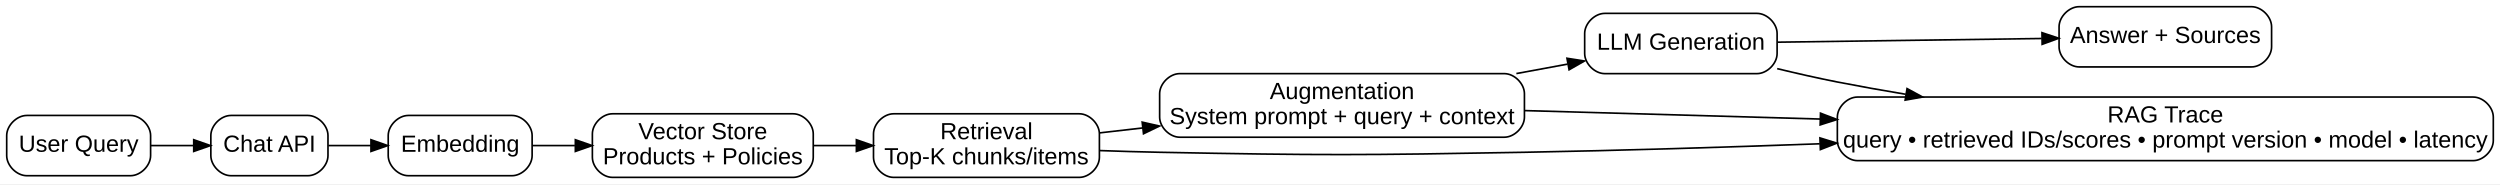
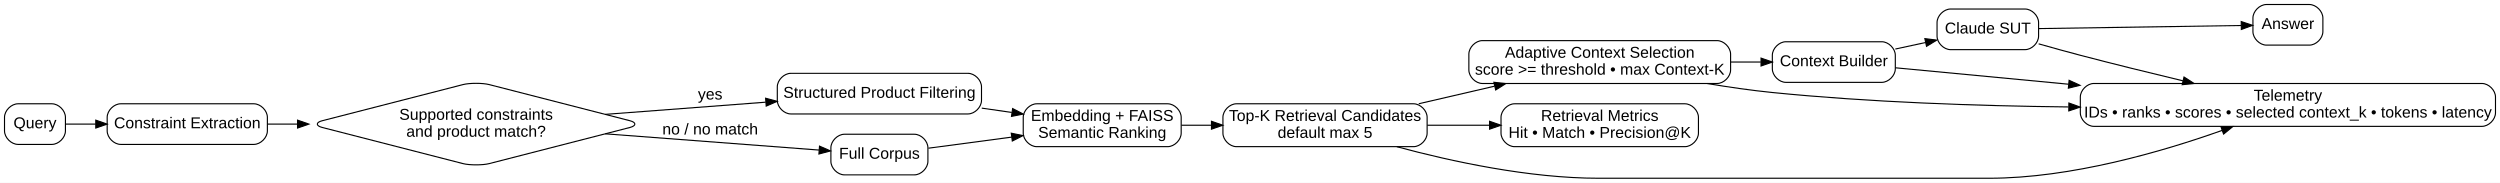
- <svg xmlns="http://www.w3.org/2000/svg" width="1494pt" height="110pt" viewBox="0.00 0.00 1494.00 110.00">
-   <g id="graph0" class="graph" transform="scale(1 1) rotate(0) translate(4 106)">
-     <polygon fill="white" stroke="transparent" points="-4,4 -4,-106 1490,-106 1490,4 -4,4" />
+ <svg xmlns="http://www.w3.org/2000/svg" width="2216pt" height="162pt" viewBox="0.00 0.00 2216.00 162.00">
+   <g id="graph0" class="graph" transform="scale(1 1) rotate(0) translate(4 158)">
+     <polygon fill="white" stroke="transparent" points="-4,4 -4,-158 2212,-158 2212,4 -4,4" />
    <g id="node1" class="node">
-       <path fill="none" stroke="black" d="M74,-37C74,-37 12,-37 12,-37 6,-37 0,-31 0,-25 0,-25 0,-13 0,-13 0,-7 6,-1 12,-1 12,-1 74,-1 74,-1 80,-1 86,-7 86,-13 86,-13 86,-25 86,-25 86,-31 80,-37 74,-37" />
-       <text text-anchor="middle" x="43" y="-15.3" font-family="Arial" font-size="14.00">User Query</text>
+       <path fill="none" stroke="black" d="M42,-66C42,-66 12,-66 12,-66 6,-66 0,-60 0,-54 0,-54 0,-42 0,-42 0,-36 6,-30 12,-30 12,-30 42,-30 42,-30 48,-30 54,-36 54,-42 54,-42 54,-54 54,-54 54,-60 48,-66 42,-66" />
+       <text text-anchor="middle" x="27" y="-44.3" font-family="Arial" font-size="14.00">Query</text>
    </g>
    <g id="node2" class="node">
-       <path fill="none" stroke="black" d="M180,-37C180,-37 134,-37 134,-37 128,-37 122,-31 122,-25 122,-25 122,-13 122,-13 122,-7 128,-1 134,-1 134,-1 180,-1 180,-1 186,-1 192,-7 192,-13 192,-13 192,-25 192,-25 192,-31 186,-37 180,-37" />
-       <text text-anchor="middle" x="157" y="-15.3" font-family="Arial" font-size="14.00">Chat API</text>
+       <path fill="none" stroke="black" d="M221,-66C221,-66 103,-66 103,-66 97,-66 91,-60 91,-54 91,-54 91,-42 91,-42 91,-36 97,-30 103,-30 103,-30 221,-30 221,-30 227,-30 233,-36 233,-42 233,-42 233,-54 233,-54 233,-60 227,-66 221,-66" />
+       <text text-anchor="middle" x="162" y="-44.3" font-family="Arial" font-size="14.00">Constraint Extraction</text>
    </g>
    <g id="edge1" class="edge">
-       <path fill="none" stroke="black" d="M86.02,-19C94.41,-19 103.24,-19 111.7,-19" />
-       <polygon fill="black" stroke="black" points="111.77,-22.5 121.77,-19 111.77,-15.5 111.77,-22.5" />
+       <path fill="none" stroke="black" d="M54.28,-48C62.2,-48 71.34,-48 80.87,-48" />
+       <polygon fill="black" stroke="black" points="80.91,-51.5 90.91,-48 80.91,-44.5 80.91,-51.5" />
    </g>
    <g id="node3" class="node">
-       <path fill="none" stroke="black" d="M302,-37C302,-37 240,-37 240,-37 234,-37 228,-31 228,-25 228,-25 228,-13 228,-13 228,-7 234,-1 240,-1 240,-1 302,-1 302,-1 308,-1 314,-7 314,-13 314,-13 314,-25 314,-25 314,-31 308,-37 302,-37" />
-       <text text-anchor="middle" x="271" y="-15.3" font-family="Arial" font-size="14.00">Embedding</text>
+       <path fill="none" stroke="black" d="M406.38,-83.02C406.38,-83.02 281.62,-50.98 281.62,-50.98 275.81,-49.49 275.81,-46.51 281.62,-45.02 281.62,-45.02 406.38,-12.98 406.38,-12.98 412.19,-11.49 423.81,-11.49 429.62,-12.98 429.62,-12.98 554.38,-45.02 554.38,-45.02 560.19,-46.51 560.19,-49.49 554.38,-50.98 554.38,-50.98 429.62,-83.02 429.62,-83.02 423.81,-84.51 412.19,-84.51 406.38,-83.02" />
+       <text text-anchor="middle" x="418" y="-51.8" font-family="Arial" font-size="14.00">Supported constraints</text>
+       <text text-anchor="middle" x="418" y="-36.8" font-family="Arial" font-size="14.00">and product match?</text>
    </g>
    <g id="edge2" class="edge">
-       <path fill="none" stroke="black" d="M192.21,-19C200.26,-19 209.01,-19 217.65,-19" />
-       <polygon fill="black" stroke="black" points="217.69,-22.5 227.69,-19 217.69,-15.5 217.69,-22.5" />
+       <path fill="none" stroke="black" d="M233.08,-48C241.6,-48 250.55,-48 259.72,-48" />
+       <polygon fill="black" stroke="black" points="259.75,-51.5 269.75,-48 259.75,-44.5 259.75,-51.5" />
    </g>
    <g id="node4" class="node">
-       <path fill="none" stroke="black" d="M470,-38C470,-38 362,-38 362,-38 356,-38 350,-32 350,-26 350,-26 350,-12 350,-12 350,-6 356,0 362,0 362,0 470,0 470,0 476,0 482,-6 482,-12 482,-12 482,-26 482,-26 482,-32 476,-38 470,-38" />
-       <text text-anchor="middle" x="416" y="-22.8" font-family="Arial" font-size="14.00">Vector Store</text>
-       <text text-anchor="middle" x="416" y="-7.8" font-family="Arial" font-size="14.00">Products + Policies</text>
+       <path fill="none" stroke="black" d="M854,-93C854,-93 697,-93 697,-93 691,-93 685,-87 685,-81 685,-81 685,-69 685,-69 685,-63 691,-57 697,-57 697,-57 854,-57 854,-57 860,-57 866,-63 866,-69 866,-69 866,-81 866,-81 866,-87 860,-93 854,-93" />
+       <text text-anchor="middle" x="775.5" y="-71.3" font-family="Arial" font-size="14.00">Structured Product Filtering</text>
    </g>
    <g id="edge3" class="edge">
-       <path fill="none" stroke="black" d="M314.13,-19C322.18,-19 330.84,-19 339.57,-19" />
-       <polygon fill="black" stroke="black" points="339.83,-22.5 349.83,-19 339.83,-15.5 339.83,-22.5" />
+       <path fill="none" stroke="black" d="M532.46,-56.62C578.18,-60.09 630.45,-64.06 674.69,-67.42" />
+       <polygon fill="black" stroke="black" points="674.64,-70.93 684.87,-68.19 675.17,-63.95 674.64,-70.93" />
+       <text text-anchor="middle" x="625.5" y="-69.8" font-family="Arial" font-size="14.00">yes</text>
    </g>
    <g id="node5" class="node">
-       <path fill="none" stroke="black" d="M641,-38C641,-38 530,-38 530,-38 524,-38 518,-32 518,-26 518,-26 518,-12 518,-12 518,-6 524,0 530,0 530,0 641,0 641,0 647,0 653,-6 653,-12 653,-12 653,-26 653,-26 653,-32 647,-38 641,-38" />
-       <text text-anchor="middle" x="585.5" y="-22.8" font-family="Arial" font-size="14.00">Retrieval</text>
-       <text text-anchor="middle" x="585.5" y="-7.8" font-family="Arial" font-size="14.00">Top-K chunks/items</text>
+       <path fill="none" stroke="black" d="M806.5,-39C806.5,-39 744.5,-39 744.5,-39 738.5,-39 732.5,-33 732.5,-27 732.5,-27 732.5,-15 732.5,-15 732.5,-9 738.5,-3 744.5,-3 744.5,-3 806.5,-3 806.5,-3 812.5,-3 818.5,-9 818.5,-15 818.5,-15 818.5,-27 818.5,-27 818.5,-33 812.5,-39 806.5,-39" />
+       <text text-anchor="middle" x="775.5" y="-17.3" font-family="Arial" font-size="14.00">Full Corpus</text>
    </g>
    <g id="edge4" class="edge">
-       <path fill="none" stroke="black" d="M482.24,-19C490.53,-19 499.08,-19 507.54,-19" />
-       <polygon fill="black" stroke="black" points="507.78,-22.5 517.78,-19 507.78,-15.5 507.78,-22.5" />
+       <path fill="none" stroke="black" d="M532.46,-39.38C596.01,-34.56 672.24,-28.77 721.94,-24.99" />
+       <polygon fill="black" stroke="black" points="722.42,-28.47 732.13,-24.22 721.89,-21.49 722.42,-28.47" />
+       <text text-anchor="middle" x="625.5" y="-38.8" font-family="Arial" font-size="14.00">no / no match</text>
    </g>
    <g id="node6" class="node">
-       <path fill="none" stroke="black" d="M895,-62C895,-62 701,-62 701,-62 695,-62 689,-56 689,-50 689,-50 689,-36 689,-36 689,-30 695,-24 701,-24 701,-24 895,-24 895,-24 901,-24 907,-30 907,-36 907,-36 907,-50 907,-50 907,-56 901,-62 895,-62" />
-       <text text-anchor="middle" x="798" y="-46.8" font-family="Arial" font-size="14.00">Augmentation</text>
-       <text text-anchor="middle" x="798" y="-31.8" font-family="Arial" font-size="14.00">System prompt + query + context</text>
+       <path fill="none" stroke="black" d="M1031,-66C1031,-66 915,-66 915,-66 909,-66 903,-60 903,-54 903,-54 903,-40 903,-40 903,-34 909,-28 915,-28 915,-28 1031,-28 1031,-28 1037,-28 1043,-34 1043,-40 1043,-40 1043,-54 1043,-54 1043,-60 1037,-66 1031,-66" />
+       <text text-anchor="middle" x="973" y="-50.8" font-family="Arial" font-size="14.00">Embedding + FAISS</text>
+       <text text-anchor="middle" x="973" y="-35.8" font-family="Arial" font-size="14.00">Semantic Ranking</text>
    </g>
    <g id="edge5" class="edge">
-       <path fill="none" stroke="black" d="M653.1,-26.59C661.42,-27.54 670.1,-28.53 678.91,-29.54" />
-       <polygon fill="black" stroke="black" points="678.57,-33.02 688.9,-30.67 679.36,-26.06 678.57,-33.02" />
+       <path fill="none" stroke="black" d="M866.24,-62.15C875.11,-60.88 884.08,-59.59 892.83,-58.34" />
+       <polygon fill="black" stroke="black" points="893.6,-61.77 903,-56.88 892.6,-54.84 893.6,-61.77" />
+     </g>
+     <g id="edge6" class="edge">
+       <path fill="none" stroke="black" d="M818.92,-26.64C840.53,-29.52 867.53,-33.11 892.8,-36.47" />
+       <polygon fill="black" stroke="black" points="892.39,-39.94 902.76,-37.79 893.31,-33 892.39,-39.94" />
+     </g>
+     <g id="node7" class="node">
+       <path fill="none" stroke="black" d="M1249,-66C1249,-66 1092,-66 1092,-66 1086,-66 1080,-60 1080,-54 1080,-54 1080,-40 1080,-40 1080,-34 1086,-28 1092,-28 1092,-28 1249,-28 1249,-28 1255,-28 1261,-34 1261,-40 1261,-40 1261,-54 1261,-54 1261,-60 1255,-66 1249,-66" />
+       <text text-anchor="middle" x="1170.5" y="-50.8" font-family="Arial" font-size="14.00">Top-K Retrieval Candidates</text>
+       <text text-anchor="middle" x="1170.5" y="-35.8" font-family="Arial" font-size="14.00">default max 5</text>
+     </g>
+     <g id="edge7" class="edge">
+       <path fill="none" stroke="black" d="M1043.2,-47C1051.82,-47 1060.76,-47 1069.73,-47" />
+       <polygon fill="black" stroke="black" points="1069.85,-50.5 1079.85,-47 1069.85,-43.5 1069.85,-50.5" />
+     </g>
+     <g id="node8" class="node">
+       <path fill="none" stroke="black" d="M1518,-122C1518,-122 1310,-122 1310,-122 1304,-122 1298,-116 1298,-110 1298,-110 1298,-96 1298,-96 1298,-90 1304,-84 1310,-84 1310,-84 1518,-84 1518,-84 1524,-84 1530,-90 1530,-96 1530,-96 1530,-110 1530,-110 1530,-116 1524,-122 1518,-122" />
+       <text text-anchor="middle" x="1414" y="-106.8" font-family="Arial" font-size="14.00">Adaptive Context Selection</text>
+       <text text-anchor="middle" x="1414" y="-91.8" font-family="Arial" font-size="14.00">score &gt;= threshold • max Context-K</text>
+     </g>
+     <g id="edge8" class="edge">
+       <path fill="none" stroke="black" d="M1253.6,-66.04C1275.18,-71.04 1298.6,-76.47 1320.68,-81.59" />
+       <polygon fill="black" stroke="black" points="1320.19,-85.07 1330.72,-83.92 1321.77,-78.25 1320.19,-85.07" />
+     </g>
+     <g id="node12" class="node">
+       <path fill="none" stroke="black" d="M1489.5,-66C1489.5,-66 1338.5,-66 1338.5,-66 1332.5,-66 1326.5,-60 1326.5,-54 1326.5,-54 1326.5,-40 1326.5,-40 1326.5,-34 1332.5,-28 1338.5,-28 1338.5,-28 1489.5,-28 1489.5,-28 1495.5,-28 1501.5,-34 1501.5,-40 1501.5,-40 1501.5,-54 1501.5,-54 1501.5,-60 1495.5,-66 1489.5,-66" />
+       <text text-anchor="middle" x="1414" y="-50.8" font-family="Arial" font-size="14.00">Retrieval Metrics</text>
+       <text text-anchor="middle" x="1414" y="-35.8" font-family="Arial" font-size="14.00">Hit • Match • Precision@K</text>
+     </g>
+     <g id="edge12" class="edge">
+       <path fill="none" stroke="black" d="M1261.08,-47C1279.09,-47 1298.09,-47 1316.33,-47" />
+       <polygon fill="black" stroke="black" points="1316.37,-50.5 1326.37,-47 1316.37,-43.5 1316.37,-50.5" />
    </g>
    <g id="node9" class="node">
-       <path fill="none" stroke="black" d="M1474,-48C1474,-48 1106,-48 1106,-48 1100,-48 1094,-42 1094,-36 1094,-36 1094,-22 1094,-22 1094,-16 1100,-10 1106,-10 1106,-10 1474,-10 1474,-10 1480,-10 1486,-16 1486,-22 1486,-22 1486,-36 1486,-36 1486,-42 1480,-48 1474,-48" />
-       <text text-anchor="middle" x="1290" y="-32.8" font-family="Arial" font-size="14.00">RAG Trace</text>
-       <text text-anchor="middle" x="1290" y="-17.8" font-family="Arial" font-size="14.00">query • retrieved IDs/scores • prompt version • model • latency</text>
-     </g>
-     <g id="edge8" class="edge">
-       <path fill="none" stroke="black" d="M653.2,-16.02C665.12,-15.59 677.43,-15.23 689,-15 785.87,-13.11 810.13,-13.23 907,-15 964.27,-16.05 1026.35,-17.98 1083.49,-20.08" />
-       <polygon fill="black" stroke="black" points="1083.6,-23.59 1093.72,-20.46 1083.86,-16.6 1083.6,-23.59" />
-     </g>
-     <g id="node7" class="node">
-       <path fill="none" stroke="black" d="M1046,-98C1046,-98 955,-98 955,-98 949,-98 943,-92 943,-86 943,-86 943,-74 943,-74 943,-68 949,-62 955,-62 955,-62 1046,-62 1046,-62 1052,-62 1058,-68 1058,-74 1058,-74 1058,-86 1058,-86 1058,-92 1052,-98 1046,-98" />
-       <text text-anchor="middle" x="1000.5" y="-76.3" font-family="Arial" font-size="14.00">LLM Generation</text>
-     </g>
-     <g id="edge6" class="edge">
-       <path fill="none" stroke="black" d="M902.19,-62.04C912.58,-63.96 922.94,-65.87 932.8,-67.69" />
-       <polygon fill="black" stroke="black" points="932.42,-71.18 942.89,-69.55 933.69,-64.3 932.42,-71.18" />
+       <path fill="none" stroke="black" d="M1664,-121C1664,-121 1579,-121 1579,-121 1573,-121 1567,-115 1567,-109 1567,-109 1567,-97 1567,-97 1567,-91 1573,-85 1579,-85 1579,-85 1664,-85 1664,-85 1670,-85 1676,-91 1676,-97 1676,-97 1676,-109 1676,-109 1676,-115 1670,-121 1664,-121" />
+       <text text-anchor="middle" x="1621.5" y="-99.3" font-family="Arial" font-size="14.00">Context Builder</text>
    </g>
    <g id="edge9" class="edge">
-       <path fill="none" stroke="black" d="M907.14,-39.91C959.07,-38.43 1023.07,-36.6 1083.73,-34.86" />
-       <polygon fill="black" stroke="black" points="1083.93,-38.36 1093.83,-34.58 1083.73,-31.36 1083.93,-38.36" />
+       <path fill="none" stroke="black" d="M1530.07,-103C1539.19,-103 1548.19,-103 1556.76,-103" />
+       <polygon fill="black" stroke="black" points="1556.99,-106.5 1566.99,-103 1556.99,-99.5 1556.99,-106.5" />
    </g>
-     <g id="node8" class="node">
-       <path fill="none" stroke="black" d="M1341.5,-102C1341.5,-102 1238.5,-102 1238.5,-102 1232.5,-102 1226.5,-96 1226.5,-90 1226.5,-90 1226.5,-78 1226.5,-78 1226.5,-72 1232.5,-66 1238.5,-66 1238.5,-66 1341.5,-66 1341.5,-66 1347.5,-66 1353.5,-72 1353.5,-78 1353.5,-78 1353.5,-90 1353.5,-90 1353.5,-96 1347.5,-102 1341.5,-102" />
-       <text text-anchor="middle" x="1290" y="-80.3" font-family="Arial" font-size="14.00">Answer + Sources</text>
-     </g>
-     <g id="edge7" class="edge">
-       <path fill="none" stroke="black" d="M1058.3,-80.79C1103.52,-81.42 1167.13,-82.3 1216.11,-82.99" />
-       <polygon fill="black" stroke="black" points="1216.28,-86.49 1226.33,-83.13 1216.38,-79.49 1216.28,-86.49" />
+     <g id="node10" class="node">
+       <path fill="none" stroke="black" d="M1791,-150C1791,-150 1725,-150 1725,-150 1719,-150 1713,-144 1713,-138 1713,-138 1713,-126 1713,-126 1713,-120 1719,-114 1725,-114 1725,-114 1791,-114 1791,-114 1797,-114 1803,-120 1803,-126 1803,-126 1803,-138 1803,-138 1803,-144 1797,-150 1791,-150" />
+       <text text-anchor="middle" x="1758" y="-128.3" font-family="Arial" font-size="14.00">Claude SUT</text>
    </g>
    <g id="edge10" class="edge">
-       <path fill="none" stroke="black" d="M1058.04,-64.98C1069.87,-62.11 1082.31,-59.29 1094,-57 1107.23,-54.41 1121.02,-51.96 1134.87,-49.65" />
-       <polygon fill="black" stroke="black" points="1135.65,-53.07 1144.96,-48.01 1134.52,-46.16 1135.65,-53.07" />
+       <path fill="none" stroke="black" d="M1676.04,-114.54C1684.88,-116.45 1694.05,-118.43 1702.89,-120.33" />
+       <polygon fill="black" stroke="black" points="1702.2,-123.77 1712.72,-122.45 1703.68,-116.92 1702.2,-123.77" />
+     </g>
+     <g id="node11" class="node">
+       <path fill="none" stroke="black" d="M2043,-154C2043,-154 2005,-154 2005,-154 1999,-154 1993,-148 1993,-142 1993,-142 1993,-130 1993,-130 1993,-124 1999,-118 2005,-118 2005,-118 2043,-118 2043,-118 2049,-118 2055,-124 2055,-130 2055,-130 2055,-142 2055,-142 2055,-148 2049,-154 2043,-154" />
+       <text text-anchor="middle" x="2024" y="-132.3" font-family="Arial" font-size="14.00">Answer</text>
+     </g>
+     <g id="edge11" class="edge">
+       <path fill="none" stroke="black" d="M1803.19,-132.67C1853.24,-133.43 1934.12,-134.65 1982.56,-135.39" />
+       <polygon fill="black" stroke="black" points="1982.63,-138.89 1992.68,-135.54 1982.73,-131.89 1982.63,-138.89" />
+     </g>
+     <g id="node13" class="node">
+       <path fill="none" stroke="black" d="M2196,-84C2196,-84 1852,-84 1852,-84 1846,-84 1840,-78 1840,-72 1840,-72 1840,-58 1840,-58 1840,-52 1846,-46 1852,-46 1852,-46 2196,-46 2196,-46 2202,-46 2208,-52 2208,-58 2208,-58 2208,-72 2208,-72 2208,-78 2202,-84 2196,-84" />
+       <text text-anchor="middle" x="2024" y="-68.8" font-family="Arial" font-size="14.00">Telemetry</text>
+       <text text-anchor="middle" x="2024" y="-53.8" font-family="Arial" font-size="14.00">IDs • ranks • scores • selected context_k • tokens • latency</text>
+     </g>
+     <g id="edge13" class="edge">
+       <path fill="none" stroke="black" d="M1234.16,-27.95C1282.53,-14.92 1351.39,0 1413,0 1413,0 1413,0 1759,0 1831.88,0 1912.87,-23.64 1965.69,-42.41" />
+       <polygon fill="black" stroke="black" points="1964.62,-45.74 1975.21,-45.85 1967,-39.16 1964.62,-45.74" />
+     </g>
+     <g id="edge14" class="edge">
+       <path fill="none" stroke="black" d="M1509.15,-83.99C1528.23,-80.78 1548.2,-77.89 1567,-76 1652.86,-67.39 1748.24,-64.12 1829.48,-63.2" />
+       <polygon fill="black" stroke="black" points="1829.87,-66.69 1839.83,-63.09 1829.79,-59.69 1829.87,-66.69" />
+     </g>
+     <g id="edge15" class="edge">
+       <path fill="none" stroke="black" d="M1676.1,-97.91C1716.01,-94.13 1773.13,-88.71 1829.53,-83.36" />
+       <polygon fill="black" stroke="black" points="1830.06,-86.82 1839.68,-82.39 1829.4,-79.85 1830.06,-86.82" />
+     </g>
+     <g id="edge16" class="edge">
+       <path fill="none" stroke="black" d="M1803.05,-119.14C1815.01,-115.74 1827.98,-112.15 1840,-109 1869.53,-101.26 1901.89,-93.31 1931.07,-86.33" />
+       <polygon fill="black" stroke="black" points="1931.92,-89.73 1940.83,-84 1930.3,-82.92 1931.92,-89.73" />
    </g>
  </g>
</svg>
